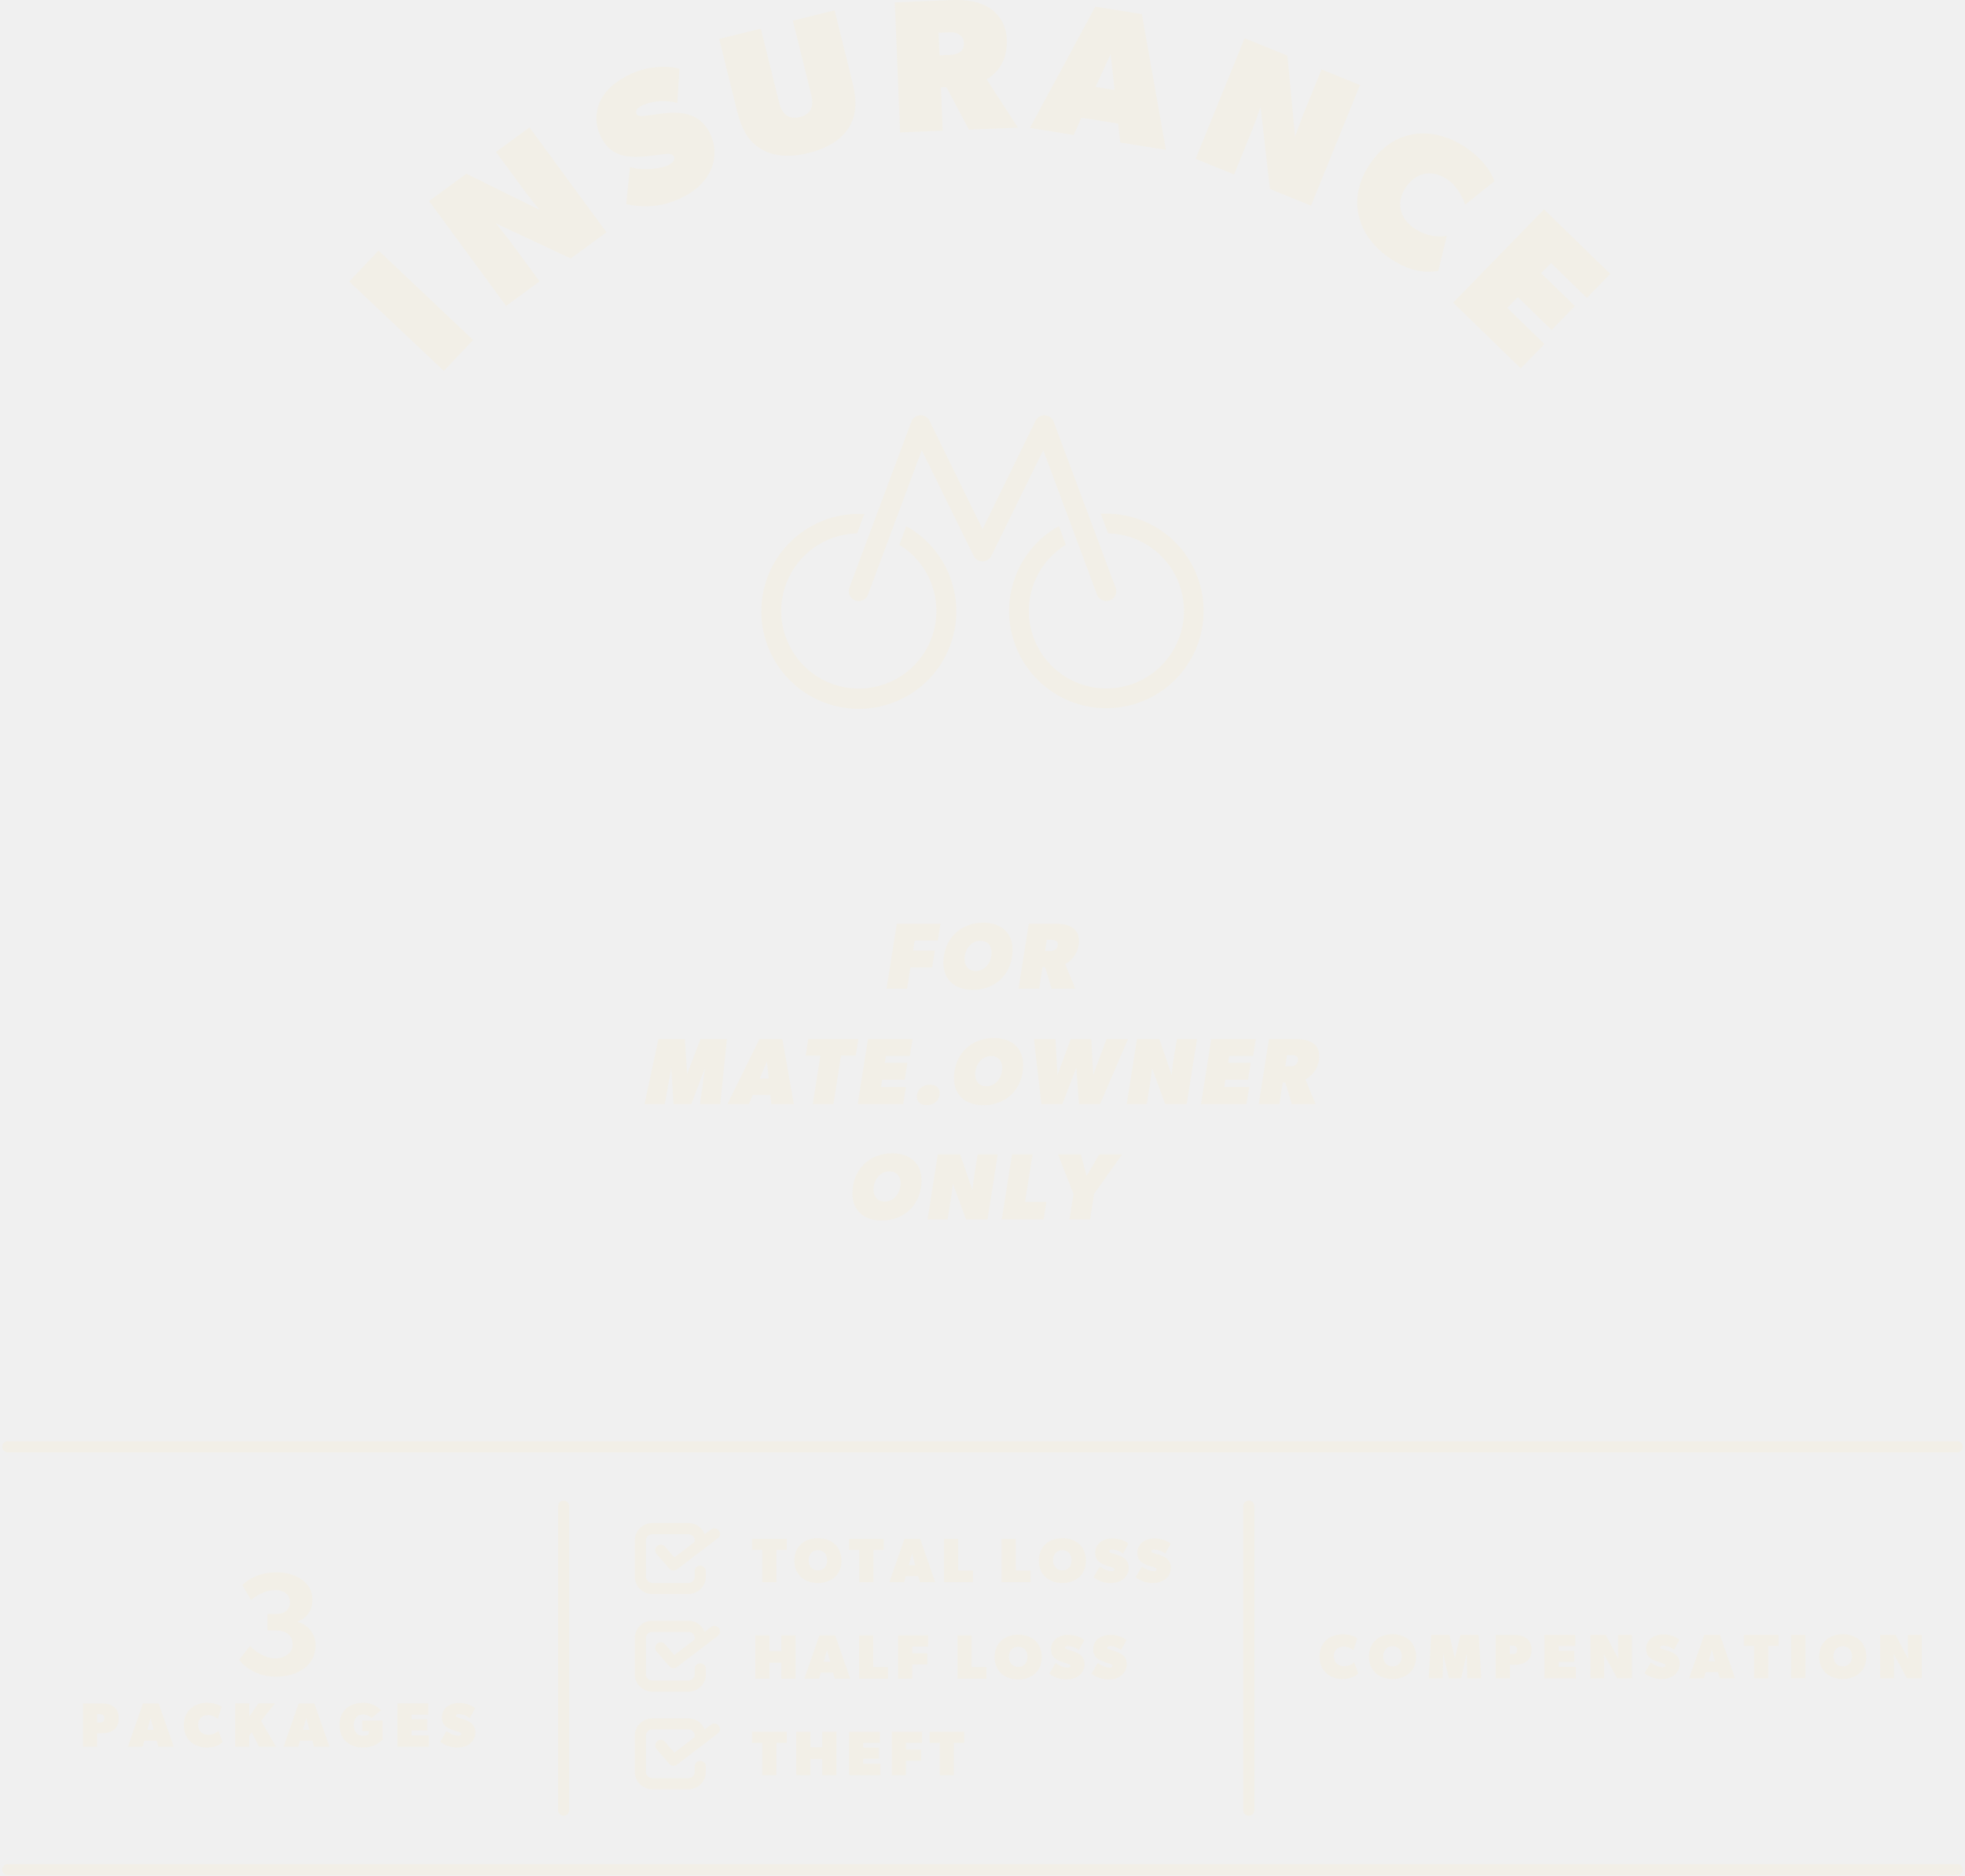
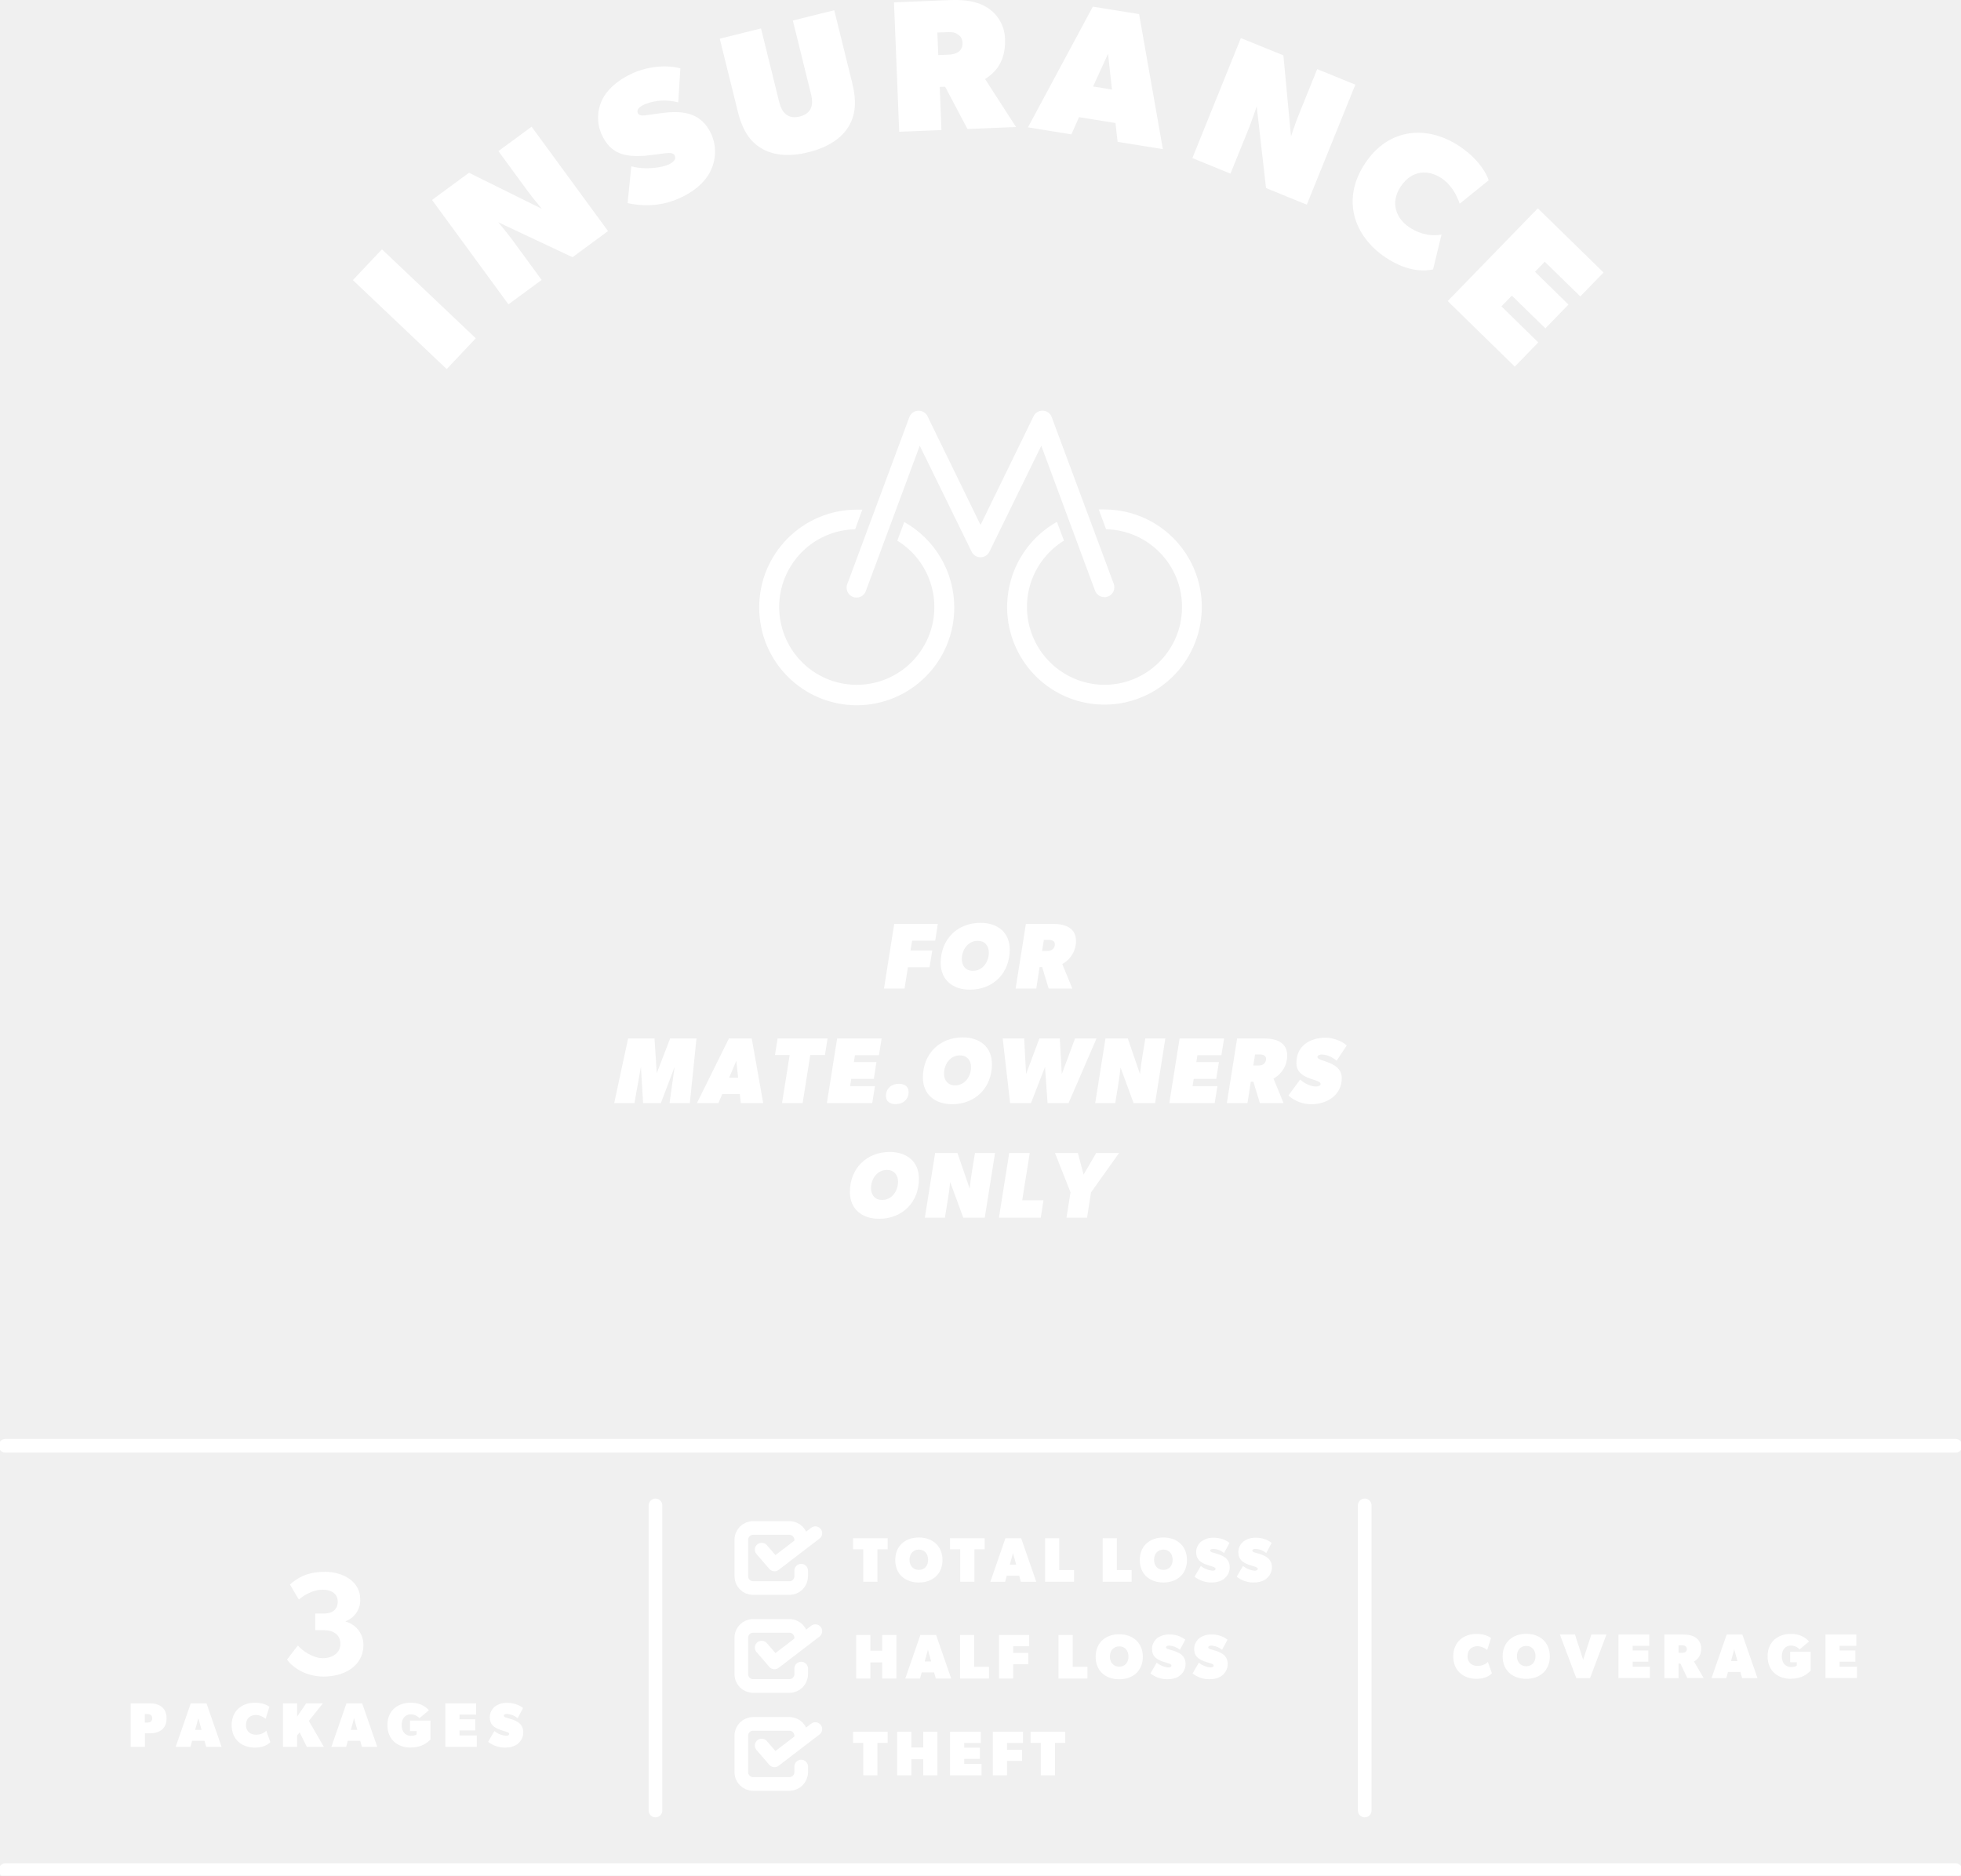
- <svg xmlns="http://www.w3.org/2000/svg" width="528" height="504" fill="none" viewBox="0 0 528 504">
+ <svg xmlns="http://www.w3.org/2000/svg" width="530" height="507" fill="none" viewBox="0 0 530 507">
  <g clip-path="url(#a)">
-     <path fill="#F2EFE7" d="M252 252.76h-6.22l-.43 2.67h5.86l-.74 4.53h-5.83l-.9 5.76h-5.53l2.76-17.49h11.74l-.71 4.54Z" />
-     <path fill="#F2EFE7" d="M261.36 266.02c-4.52 0-7.87-2.53-7.87-7.25 0-6.3 4.44-10.82 10.72-10.82 4.55 0 7.87 2.53 7.87 7.25 0 6.32-4.41 10.82-10.73 10.82Zm2.1-13.2c-2.66 0-4.28 2.45-4.28 4.94 0 1.85 1.09 3.17 3 3.17 2.65 0 4.27-2.47 4.27-4.95 0-1.85-1.08-3.16-3-3.16Z" />
-     <path fill="#F2EFE7" d="m286.22 259.08 2.74 6.64h-6.38l-1.75-5.8h-.7l-.9 5.8h-5.56l2.77-17.49h7.33c3.09 0 6.16.99 6.16 4.65a7.05 7.05 0 0 1-3.7 6.2Zm-3.57-6.51h-1.37l-.48 3h1.44c1.1 0 2-.64 2-1.81 0-.88-.84-1.2-1.6-1.2h.01Z" />
-     <path fill="#F2EFE7" d="M193.54 296.7h-5.45l1.37-9.8-3.7 9.8h-4.8l-.58-9.8-1.75 9.8h-5.45l3.75-17.48h7.1l.6 9.4 3.6-9.4h7.1l-1.8 17.49h.01Z" />
-     <path fill="#F2EFE7" d="m207.28 296.7-.25-2.45h-4.74l-1.04 2.46h-5.79l8.62-17.5h6.14l3.09 17.5h-6.03Zm-1.22-11.42-1.93 4.56h2.44l-.5-4.56Z" />
-     <path fill="#F2EFE7" d="M229.95 283.7h-3.96l-2.05 13h-5.56l2.06-13h-3.96l.71-4.48h13.46l-.71 4.48Z" />
-     <path fill="#F2EFE7" d="M244.48 283.75h-6.44l-.3 1.85h6.09l-.72 4.54h-6.08l-.3 1.98h6.7l-.74 4.59h-12.23l2.77-17.5h11.99l-.74 4.55v-.01Z" />
-     <path fill="#F2EFE7" d="M249 296.98c-1.42 0-2.62-.66-2.62-2.2 0-2.05 1.53-3.3 3.5-3.3 1.4 0 2.62.66 2.62 2.2 0 2.06-1.52 3.3-3.5 3.3Z" />
-     <path fill="#F2EFE7" d="M264.2 297c-4.5 0-7.86-2.52-7.86-7.24 0-6.31 4.44-10.83 10.73-10.83 4.54 0 7.86 2.53 7.86 7.25 0 6.32-4.42 10.83-10.73 10.83Zm2.1-13.2c-2.65 0-4.27 2.45-4.27 4.94 0 1.86 1.09 3.17 3 3.17 2.65 0 4.28-2.46 4.28-4.94 0-1.86-1.1-3.17-3-3.17Z" />
-     <path fill="#F2EFE7" d="M295.57 296.7h-5.65l-.7-9.78-3.77 9.79h-5.63l-2-17.5h5.79l.53 9.64 3.58-9.63h5.5l.53 9.63 3.58-9.63h5.78l-7.53 17.49Z" />
-     <path fill="#F2EFE7" d="M318.87 296.7h-5.78l-3.52-9.63c-.33 3.22-.92 6.41-1.42 9.64h-5.4l2.76-17.5h6.01l3.3 9.64c.3-3.22.9-6.42 1.42-9.63h5.4l-2.77 17.49Z" />
-     <path fill="#F2EFE7" d="M336.73 283.75h-6.44l-.3 1.85h6.08l-.71 4.54h-6.09l-.3 1.98h6.7l-.74 4.59h-12.22l2.76-17.5h12l-.75 4.55v-.01Z" />
-     <path fill="#F2EFE7" d="m350.77 290.06 2.74 6.65h-6.39l-1.75-5.81h-.69l-.9 5.8h-5.56l2.76-17.48h7.33c3.1 0 6.17.98 6.17 4.64a7.05 7.05 0 0 1-3.7 6.21h-.01Zm-3.57-6.51h-1.38l-.48 3h1.45c1.09 0 2-.64 2-1.8 0-.9-.85-1.2-1.6-1.2Z" />
-     <path fill="#F2EFE7" d="M236.9 328c-4.52 0-7.86-2.54-7.86-7.26 0-6.3 4.44-10.82 10.72-10.82 4.54 0 7.86 2.53 7.86 7.25 0 6.3-4.41 10.82-10.73 10.82h.01Zm2.1-13.22c-2.66 0-4.28 2.47-4.28 4.95 0 1.85 1.09 3.16 3 3.16 2.66 0 4.28-2.45 4.28-4.94 0-1.85-1.1-3.17-3-3.17Z" />
-     <path fill="#F2EFE7" d="M265.35 327.7h-5.78l-3.53-9.64c-.32 3.22-.9 6.41-1.41 9.63h-5.4l2.76-17.49H258l3.3 9.64c.3-3.22.9-6.41 1.41-9.64h5.4l-2.76 17.5Z" />
-     <path fill="#F2EFE7" d="M280.43 327.7h-11.26l2.76-17.5h5.53l-2.03 12.78h5.74l-.74 4.71Z" />
-     <path fill="#F2EFE7" d="m293.98 320.84-1.07 6.85h-5.55l1.09-6.85-4.18-10.65h6.16l1.55 5.83 3.4-5.83h6.16l-7.56 10.65Z" />
-     <path fill="#F2EFE7" d="m243.53 141.36-1.87 5.05a20.85 20.85 0 1 1-11.34-3.07l1.93-5.25h-1.51a26.2 26.2 0 1 0 12.79 3.32v-.05Zm53.74-3.33h-1.5l1.97 5.3a20.84 20.84 0 1 1-11.34 3.07l-1.87-5.04a26.14 26.14 0 1 0 12.74-3.32v-.01Z" />
-     <path fill="#F2EFE7" d="M297.27 161.52c-1.1 0-2.1-.68-2.5-1.72l-14.44-38.82-13.94 28.38a2.65 2.65 0 0 1-4.78 0l-13.93-28.38-14.45 38.82a2.66 2.66 0 1 1-5-1.87l16.65-44.59a2.65 2.65 0 0 1 4.89-.25l14.24 29.1 14.24-29.1a2.65 2.65 0 0 1 4.88.26l16.64 44.6a2.65 2.65 0 0 1-2.5 3.58v-.01Z" />
-     <path stroke="#F2EFE7" stroke-linecap="round" stroke-linejoin="round" stroke-width="3" d="M2.08 388.78h523.84" />
-     <path stroke="#F2EFE7" stroke-linecap="round" stroke-linejoin="round" stroke-width="3" d="M2.08 502.42h523.84" />
-     <path fill="#F2EFE7" d="M74.2 450.58c-5.64 0-9-3.16-9.94-4.53l2.92-3.79c1.1 1.34 4.03 3.4 6.66 3.4 2.64 0 4.78-1.39 4.78-3.83 0-2.45-1.9-3.67-4.34-3.67h-2.4v-4.45h2.4c2.13 0 3.63-1.07 3.63-3.2s-1.77-3.19-3.95-3.19c-2.17 0-4.3.87-6.5 2.64l-2.37-4.02c1.9-1.66 4.42-3.4 9.39-3.4 4.97 0 9.47 2.69 9.47 7.26 0 3.63-2.1 5.21-3.9 5.96v.12a6.43 6.43 0 0 1 4.76 6.3c0 5.45-5 8.4-10.6 8.4Z" />
-     <path fill="#F2EFE7" d="M27.34 465.78H26.1v3.63h-3.82v-11.66h5.07c2.64 0 4.57 1.18 4.57 4.02s-1.94 4.01-4.57 4.01Zm-.64-5.15h-.63v2.28h.63c.8 0 1.35-.24 1.35-1.13 0-.9-.58-1.15-1.35-1.15Z" />
-     <path fill="#F2EFE7" d="m42.55 469.41-.45-1.64h-3.33l-.44 1.64h-3.97l4.06-11.66h4.22l4.06 11.66h-4.14Zm-2.1-7.69-.87 3.13h1.73l-.86-3.13Z" />
-     <path fill="#F2EFE7" d="M55.65 469.62c-3.46 0-6.25-2.13-6.25-6.02 0-3.89 2.8-6.02 6.25-6.02 2.62 0 3.9 1.1 3.9 1.1l-1.02 3.21s-1.19-1.01-2.62-1.01c-1.43 0-2.67.84-2.67 2.67s1.32 2.62 2.67 2.62a3.9 3.9 0 0 0 2.8-1.07l1.09 3.04c-.42.42-1.6 1.47-4.14 1.47Z" />
-     <path fill="#F2EFE7" d="m69.6 469.41-1.94-3.89-.68.84v3.04h-3.8v-11.66h3.8v3.54l2.45-3.54h4.48l-3.77 4.7 4.03 6.95H69.6v.02Z" />
-     <path fill="#F2EFE7" d="m84.4 469.41-.46-1.64H80.6l-.44 1.64H76.2l4.05-11.66h4.22l4.06 11.66H84.4Zm-2.12-7.69-.86 3.13h1.73l-.86-3.13Z" />
-     <path fill="#F2EFE7" d="M97.4 469.6c-3.12 0-6.17-1.88-6.17-6.02 0-4.13 3.04-6 6.25-6s4.57 1.7 4.9 2.03l-2.53 2.11c-.25-.25-1-1.01-2.37-1.01-1.35 0-2.42 1.01-2.42 2.87 0 1.87 1.07 2.88 2.42 2.88 1.36 0 1.6-.42 1.6-.42v-.84h-1.77v-2.83h5.5v5.11c-.93.84-2.29 2.13-5.41 2.13v-.01Z" />
-     <path fill="#F2EFE7" d="M106.79 469.41v-11.66h8.28v3.01h-4.48v1.27h4.23v2.99h-4.23v1.35h4.65v3.04h-8.45Z" />
-     <path fill="#F2EFE7" d="M126.23 468.62c-.92.71-2.1 1-3.45 1a7.37 7.37 0 0 1-4.5-1.56l1.7-2.87c1.08.9 2.6 1.27 3.1 1.27s.86-.16.86-.49c0-.34-.42-.47-.85-.61-.42-.12-1.35-.42-1.7-.54-1.61-.64-2.66-1.4-2.66-3.35a3.7 3.7 0 0 1 1.35-2.82 5.36 5.36 0 0 1 3.43-1.01c1.55 0 3.14.55 4.16 1.4l-1.45 2.7a4.8 4.8 0 0 0-2.78-1.12c-.6 0-.94.12-.94.48 0 .35.54.45.8.53.28.1.98.29 1.39.43 1.76.59 3.04 1.46 3.04 3.5 0 1.23-.6 2.32-1.52 3.04l.02.02Z" />
-     <path stroke="#F2EFE7" stroke-linecap="round" stroke-linejoin="round" stroke-width="3" d="M151.45 404.75v81.7" />
-     <path stroke="#F2EFE7" stroke-linecap="round" stroke-linejoin="round" stroke-width="3" d="M335.54 404.75v81.7" />
-     <path fill="#F2EFE7" d="M360.82 451.2c-3.47 0-6.25-2.13-6.25-6.02 0-3.89 2.8-6.01 6.25-6.01 2.62 0 3.89 1.1 3.89 1.1l-1.01 3.2s-1.19-1-2.62-1c-1.44 0-2.67.84-2.67 2.66 0 1.82 1.32 2.62 2.67 2.62a3.9 3.9 0 0 0 2.79-1.07l1.1 3.04c-.42.42-1.6 1.47-4.14 1.47Z" />
-     <path fill="#F2EFE7" d="M374.18 451.2c-3.63 0-6.34-2.22-6.34-6.02 0-3.8 2.7-6.03 6.34-6.03 3.63 0 6.33 2.23 6.33 6.03 0 3.8-2.7 6.02-6.33 6.02Zm0-8.82c-1.52 0-2.5 1.11-2.5 2.72 0 1.6.98 2.72 2.5 2.72s2.48-1.12 2.48-2.72-.96-2.73-2.48-2.73Z" />
-     <path fill="#F2EFE7" d="m394.26 451-.14-6.69-1.52 6.68h-3.3l-1.52-6.68-.13 6.68h-3.75l.67-11.65h4.9l1.47 6.33 1.49-6.33h4.9l.68 11.65h-3.75Z" />
-     <path fill="#F2EFE7" d="M406.97 447.36h-1.25V451h-3.82v-11.65h5.07c2.63 0 4.57 1.18 4.57 4.02s-1.94 4.01-4.57 4.01Zm-.64-5.15h-.63v2.29h.63c.8 0 1.34-.24 1.34-1.14 0-.9-.57-1.15-1.34-1.15Z" />
-     <path fill="#F2EFE7" d="M415 451v-11.66h8.29v3h-4.48v1.27h4.22v3h-4.22v1.34h4.64V451H415Z" />
-     <path fill="#F2EFE7" d="m434.52 451-3.54-6.51s.08 1.27.08 2.1v4.4h-3.71v-11.65h4.14l3.38 6.5s-.09-1.27-.09-2.1v-4.4h3.72v11.65h-3.98Z" />
-     <path fill="#F2EFE7" d="M449.82 450.2c-.93.72-2.1 1-3.45 1a7.36 7.36 0 0 1-4.5-1.56l1.7-2.87a5.9 5.9 0 0 0 3.1 1.27c.5 0 .86-.15.86-.49 0-.33-.42-.47-.84-.6l-1.7-.55c-1.62-.64-2.66-1.4-2.66-3.35 0-1.27.66-2.25 1.35-2.82a5.36 5.36 0 0 1 3.44-1.01c1.55 0 3.14.55 4.15 1.4l-1.45 2.7a4.8 4.8 0 0 0-2.77-1.12c-.61 0-.94.12-.94.48 0 .35.54.45.81.54.27.08.98.28 1.38.42 1.76.59 3.04 1.47 3.04 3.5 0 1.23-.6 2.32-1.52 3.05v.01Z" />
-     <path fill="#F2EFE7" d="m462.08 451-.45-1.65h-3.34l-.43 1.64h-3.98l4.05-11.65h4.23l4.06 11.65h-4.14Zm-2.11-7.7-.86 3.13h1.72l-.85-3.13h-.01Z" />
-     <path fill="#F2EFE7" d="M475.14 442.3v8.7h-3.81v-8.7h-2.74v-2.96h9.31v2.97h-2.75Z" />
-     <path fill="#F2EFE7" d="M481.28 451v-11.66h3.82v11.65h-3.82Z" />
-     <path fill="#F2EFE7" d="M495.15 451.2c-3.63 0-6.33-2.22-6.33-6.02 0-3.8 2.7-6.03 6.33-6.03 3.64 0 6.34 2.23 6.34 6.03 0 3.8-2.7 6.02-6.34 6.02Zm0-8.82c-1.51 0-2.5 1.11-2.5 2.72 0 1.6.99 2.72 2.5 2.72 1.52 0 2.49-1.12 2.49-2.72s-.97-2.73-2.49-2.73Z" />
-     <path fill="#F2EFE7" d="m512.4 451-3.54-6.51s.08 1.27.08 2.1v4.4h-3.72v-11.65h4.14l3.38 6.5s-.08-1.27-.08-2.1v-4.4h3.72v11.65h-3.98Z" />
-     <path fill="#F2EFE7" d="M208.65 416.5v8.7h-3.82v-8.7h-2.74v-2.97h9.31v2.98h-2.75Z" />
-     <path fill="#F2EFE7" d="M219.77 425.4c-3.63 0-6.33-2.22-6.33-6.02 0-3.8 2.7-6.03 6.33-6.03s6.34 2.23 6.34 6.03c0 3.8-2.7 6.02-6.34 6.02Zm0-8.82c-1.52 0-2.5 1.11-2.5 2.72 0 1.6.98 2.72 2.5 2.72s2.48-1.12 2.48-2.72-.96-2.73-2.48-2.73Z" />
-     <path fill="#F2EFE7" d="M234.7 416.5v8.7h-3.82v-8.7h-2.74v-2.97h9.32v2.98h-2.76Z" />
-     <path fill="#F2EFE7" d="m247.18 425.2-.46-1.65h-3.33l-.44 1.64h-3.97l4.05-11.66h4.22l4.05 11.66h-4.13Zm-2.12-7.7-.85 3.13h1.72l-.86-3.13Z" />
-     <path fill="#F2EFE7" d="M253.68 425.2v-11.67h3.8v8.53h3.98v3.12h-7.78v.01Z" />
-     <path fill="#F2EFE7" d="M269.15 425.2v-11.67h3.8v8.53h3.98v3.12h-7.78v.01Z" />
-     <path fill="#F2EFE7" d="M285.46 425.4c-3.63 0-6.33-2.22-6.33-6.02 0-3.8 2.7-6.03 6.33-6.03s6.34 2.23 6.34 6.03c0 3.8-2.7 6.02-6.34 6.02Zm0-8.82c-1.52 0-2.5 1.11-2.5 2.72 0 1.6.98 2.72 2.5 2.72s2.48-1.12 2.48-2.72-.96-2.73-2.48-2.73Z" />
-     <path fill="#F2EFE7" d="M301.77 424.4c-.93.72-2.1 1-3.45 1a7.36 7.36 0 0 1-4.5-1.55l1.7-2.88a5.9 5.9 0 0 0 3.1 1.27c.5 0 .86-.15.86-.49 0-.33-.42-.47-.84-.6l-1.7-.55c-1.62-.64-2.66-1.4-2.66-3.35 0-1.27.66-2.25 1.35-2.82a5.36 5.36 0 0 1 3.44-1.01c1.55 0 3.14.56 4.15 1.4l-1.45 2.7a4.8 4.8 0 0 0-2.77-1.12c-.61 0-.95.12-.95.48 0 .35.54.45.82.54.26.08.98.28 1.38.42 1.76.59 3.04 1.47 3.04 3.5 0 1.23-.6 2.33-1.52 3.05v.01Z" />
-     <path fill="#F2EFE7" d="M313.1 424.4c-.93.72-2.1 1-3.45 1a7.36 7.36 0 0 1-4.5-1.55l1.7-2.88a5.9 5.9 0 0 0 3.1 1.27c.5 0 .86-.15.86-.49 0-.33-.42-.47-.84-.6l-1.7-.55c-1.62-.64-2.66-1.4-2.66-3.35 0-1.27.66-2.25 1.35-2.82a5.36 5.36 0 0 1 3.44-1.01c1.55 0 3.14.56 4.15 1.4l-1.45 2.7a4.8 4.8 0 0 0-2.77-1.12c-.61 0-.94.12-.94.48 0 .35.54.45.81.54.27.08.98.28 1.38.42 1.76.59 3.04 1.47 3.04 3.5 0 1.23-.6 2.33-1.52 3.05v.01Z" />
-     <path fill="#F2EFE7" d="M209.94 451.11v-4.3h-3.18v4.3h-3.82v-11.66h3.82v4.22h3.18v-4.22h3.82v11.66h-3.82Z" />
-     <path fill="#F2EFE7" d="m224.31 451.11-.45-1.64h-3.33l-.44 1.64h-3.97l4.06-11.66h4.22l4.06 11.66h-4.14Zm-2.1-7.69-.87 3.13h1.73l-.86-3.13Z" />
-     <path fill="#F2EFE7" d="M230.83 451.11v-11.66h3.8v8.53h3.98v3.12h-7.78v.01Z" />
-     <path fill="#F2EFE7" d="M245.12 442.46v1.81h4.06v3h-4.06v3.84h-3.8v-11.66h8.1v3.01h-4.3Z" />
-     <path fill="#F2EFE7" d="M257.29 451.11v-11.66h3.8v8.53h3.97v3.12h-7.77v.01Z" />
-     <path fill="#F2EFE7" d="M273.6 451.32c-3.63 0-6.34-2.22-6.34-6.02 0-3.8 2.7-6.03 6.34-6.03 3.63 0 6.33 2.23 6.33 6.03 0 3.8-2.7 6.02-6.33 6.02Zm0-8.82c-1.52 0-2.5 1.11-2.5 2.72 0 1.6.98 2.72 2.5 2.72s2.48-1.12 2.48-2.72-.96-2.72-2.48-2.72Z" />
-     <path fill="#F2EFE7" d="M289.9 450.31c-.92.72-2.09 1-3.44 1a7.37 7.37 0 0 1-4.5-1.55l1.69-2.88a5.91 5.91 0 0 0 3.1 1.27c.51 0 .87-.15.87-.49 0-.33-.43-.47-.85-.6l-1.69-.55c-1.62-.64-2.67-1.4-2.67-3.34 0-1.28.66-2.25 1.36-2.83a5.36 5.36 0 0 1 3.43-1.01c1.56 0 3.15.56 4.16 1.4l-1.45 2.7a4.8 4.8 0 0 0-2.78-1.12c-.6 0-.94.13-.94.48s.54.45.82.54c.26.08.97.28 1.38.42 1.76.6 3.04 1.47 3.04 3.5 0 1.23-.6 2.33-1.52 3.05v.01Z" />
-     <path fill="#F2EFE7" d="M301.23 450.31c-.93.72-2.1 1-3.45 1a7.37 7.37 0 0 1-4.5-1.55l1.7-2.88a5.91 5.91 0 0 0 3.1 1.27c.5 0 .86-.15.86-.49 0-.33-.42-.47-.84-.6l-1.7-.55c-1.62-.64-2.66-1.4-2.66-3.34 0-1.28.66-2.25 1.35-2.83a5.36 5.36 0 0 1 3.44-1.01c1.55 0 3.14.56 4.15 1.4l-1.45 2.7a4.8 4.8 0 0 0-2.77-1.12c-.61 0-.95.13-.95.48s.54.45.82.54c.26.08.98.28 1.38.42 1.76.6 3.04 1.47 3.04 3.5 0 1.23-.6 2.33-1.52 3.05v.01Z" />
-     <path fill="#F2EFE7" d="M208.65 468.34v8.68h-3.82v-8.68h-2.74v-2.98h9.31v2.98h-2.75Z" />
-     <path fill="#F2EFE7" d="M220.94 477.02v-4.3h-3.17v4.3h-3.82v-11.65h3.82v4.22h3.17v-4.22h3.82v11.65h-3.82Z" />
-     <path fill="#F2EFE7" d="M228.14 477.02v-11.65h8.29v3h-4.48v1.27h4.22v2.99h-4.22v1.35h4.64v3.04h-8.45Z" />
-     <path fill="#F2EFE7" d="M243.44 468.37v1.81h4.06v3h-4.06v3.84h-3.8v-11.65h8.11v3h-4.3Z" />
-     <path fill="#F2EFE7" d="M256.33 468.34v8.68h-3.82v-8.68h-2.73v-2.98h9.31v2.98h-2.76Z" />
-     <path stroke="#F2EFE7" stroke-linecap="round" stroke-miterlimit="10" stroke-width="3" d="M188.16 422.22v1.5a3.16 3.16 0 0 1-3.16 3.15h-9.77a3.16 3.16 0 0 1-3.16-3.15v-9.77a3.16 3.16 0 0 1 3.16-3.16H185a3.16 3.16 0 0 1 3.16 3.16v.69" />
-     <path stroke="#F2EFE7" stroke-linecap="round" stroke-linejoin="round" stroke-width="3" d="m177.55 416.6 3.44 3.97 10.97-8.38" />
-     <path stroke="#F2EFE7" stroke-linecap="round" stroke-miterlimit="10" stroke-width="3" d="M188.16 448.46v1.5a3.16 3.16 0 0 1-3.16 3.15h-9.77a3.16 3.16 0 0 1-3.16-3.16v-9.76a3.16 3.16 0 0 1 3.16-3.16H185a3.16 3.16 0 0 1 3.16 3.16v.68" />
-     <path stroke="#F2EFE7" stroke-linecap="round" stroke-linejoin="round" stroke-width="3" d="m177.55 442.82 3.44 3.98 10.97-8.38" />
-     <path stroke="#F2EFE7" stroke-linecap="round" stroke-miterlimit="10" stroke-width="3" d="M188.16 474.69v1.5a3.16 3.16 0 0 1-3.16 3.15h-9.77a3.16 3.16 0 0 1-3.16-3.16v-9.76a3.16 3.16 0 0 1 3.16-3.16H185a3.16 3.16 0 0 1 3.16 3.16v.68" />
-     <path stroke="#F2EFE7" stroke-linecap="round" stroke-linejoin="round" stroke-width="3" d="m177.55 469.05 3.44 3.98 10.97-8.38" />
-     <path fill="#F2EFE7" d="M119.26 99.68 93.84 75.65l7.87-8.33 25.42 24.04-7.87 8.32Z" />
-     <path fill="#F2EFE7" d="m153.37 69.47-20.14-9.43s2.45 2.91 3.96 4.96l7.8 10.62-9 6.6-20.7-28.2 10.02-7.34 19.72 9.73s-2.45-2.91-3.96-4.96l-7.8-10.62 9-6.6 20.7 28.2-9.6 7.04Z" />
-     <path fill="#F2EFE7" d="M190.62 46.42c-1.64 3.1-4.46 5.35-8.14 7.05-3.69 1.7-8.4 2.64-14.21 1.4l1-9.95c4.1 1.14 8.7.2 10.07-.44 1.38-.64 2.16-1.5 1.74-2.42-.42-.92-1.75-.76-3.07-.6-1.3.2-4.21.54-5.29.64-5.22.28-9.03-.47-11.47-5.77a11.07 11.07 0 0 1 .14-9.39c1.2-2.5 3.84-5.11 8.08-7.07 4.24-1.95 9.27-2.42 13.1-1.4l-.57 9.2a14.5 14.5 0 0 0-8.96.44c-1.66.76-2.43 1.5-1.98 2.48.42.92 2.04.57 2.9.45.84-.1 3.02-.44 4.3-.58 5.54-.6 10.14.19 12.7 5.77a11.59 11.59 0 0 1-.32 10.2h-.02Z" />
-     <path fill="#F2EFE7" d="M228.13 34.19c-1.85 3.07-5.4 5.57-10.82 6.91-5.42 1.35-9.73.8-12.8-1.05-3.07-1.86-5.1-4.75-6.44-10.16l-4.82-19.44 11.18-2.77 4.94 19.93c.72 2.9 2.4 4.63 5.55 3.85 3.16-.79 3.78-3.09 3.06-5.99l-4.94-19.93 11.22-2.78 4.82 19.44c1.35 5.42.91 8.92-.95 12v-.01Z" />
-     <path fill="#F2EFE7" d="m260.35 34.85-6.04-11.43-1.47.06.47 11.65-11.45.46L240.44.64l15.2-.62c4.32-.17 7.64.45 10.24 2.12 2.6 1.67 4.5 4.63 4.65 8.43.29 7.1-3.91 9.8-5.4 10.78l8.39 12.95-13.18.53.01.02Zm-2.71-25.61c-.52-.4-1.3-.61-2.56-.56l-2.88.12.25 6.07 2.88-.12c1.97-.07 3.77-.9 3.67-3.19-.06-1.52-.84-1.99-1.36-2.32Z" />
-     <path fill="#F2EFE7" d="m301.02 38.3-.56-5.08-9.87-1.58-2.08 4.64-11.77-1.9 17.57-32.6 12.52 2.01 6.45 36.48-12.26-1.97Zm-2.59-23.79-4.04 8.85 5.1.83-1.06-9.68Z" />
-     <path fill="#F2EFE7" d="m341.24 50.8-2.53-22.09s-1.2 3.62-2.15 5.96l-4.95 12.22-10.34-4.2 13.16-32.42 11.5 4.67 2.07 21.9s1.19-3.62 2.14-5.97l4.96-12.21 10.33 4.2-13.15 32.41-11.04-4.48v.01Z" />
-     <path fill="#F2EFE7" d="M373.69 69.58c-8.66-5.75-12.1-15.7-5.66-25.41 6.45-9.72 16.96-10.42 25.62-4.67 6.55 4.34 7.9 9.19 7.9 9.19l-7.87 6.34s-1.28-4.5-4.87-6.88c-3.58-2.39-8.07-2.32-11.1 2.25-3 4.52-1.05 8.74 2.33 10.98s6.63 2.39 8.74 1.96l-2.3 9.43c-1.76.35-6.46 1-12.8-3.2v.01Z" />
-     <path fill="#F2EFE7" d="m390.46 81.32 24.42-25.06 17.8 17.34-6.3 6.46-9.62-9.38-2.66 2.72 9.08 8.85-6.26 6.43-9.08-8.85-2.84 2.9 10 9.73-6.37 6.54-18.17-17.69v.01Z" />
+     <path fill="#fff" d="m244.4 141.06-1.88 5.09a21.08 21.08 0 0 1 6.92 28.92 20.94 20.94 0 0 1-28.84 6.95 21.08 21.08 0 0 1-6.92-28.93 20.95 20.95 0 0 1 17.44-10.03l1.93-5.3h-1.52a26.4 26.4 0 0 0-26.34 26.46 26.4 26.4 0 0 0 26.37 26.42 26.4 26.4 0 0 0 26.35-26.45c0-9.58-5.18-18.4-13.51-23.08v-.05Zm54.07-3.36h-1.52l1.99 5.36a21 21 0 0 1 20.52 21.47 21 21 0 0 1-21.4 20.58 21.06 21.06 0 0 1-10.51-38.97l-1.89-5.08a26.43 26.43 0 0 0-10.12 35.9 26.27 26.27 0 0 0 35.8 10.16 26.43 26.43 0 0 0 10.12-35.91 26.3 26.3 0 0 0-22.98-13.5h-.01Z" />
+     <path fill="#fff" d="M298.48 161.4a2.68 2.68 0 0 1-2.52-1.72l-14.53-39.19-14.02 28.64a2.67 2.67 0 0 1-4.81 0l-14.02-28.64-14.54 39.19a2.68 2.68 0 1 1-5.01-1.89l16.73-45.01a2.67 2.67 0 0 1 4.92-.26l14.33 29.38 14.33-29.38a2.66 2.66 0 0 1 4.92.27l16.74 45a2.68 2.68 0 0 1-2.52 3.63v-.01Z" />
+     <path stroke="#fff" stroke-linecap="round" stroke-linejoin="round" stroke-width="3.69" d="M1.47 390.81h527.06M1.47 505.52h527.06" />
+     <path fill="#fff" d="M87.57 453.2c-5.68 0-9.05-3.2-10-4.59l2.93-3.82c1.11 1.36 4.05 3.43 6.7 3.43 2.66 0 4.8-1.4 4.8-3.86s-1.9-3.7-4.36-3.7H85.2v-4.5h2.43c2.14 0 3.65-1.08 3.65-3.23s-1.79-3.22-3.97-3.22c-2.19 0-4.33.87-6.55 2.66l-2.39-4.06c1.9-1.67 4.45-3.43 9.45-3.43 5 0 9.53 2.7 9.53 7.33a6 6 0 0 1-3.93 6.01v.12c2.3.6 4.8 2.79 4.8 6.37 0 5.5-5.04 8.48-10.67 8.48ZM40.42 468.54h-1.26v3.66h-3.84v-11.77h5.1c2.66 0 4.6 1.2 4.6 4.06 0 2.87-1.96 4.05-4.6 4.05Zm-.65-5.2h-.63v2.3h.63c.8 0 1.36-.24 1.36-1.14 0-.9-.58-1.16-1.36-1.16ZM55.73 472.2l-.46-1.65h-3.35l-.44 1.65h-4l4.08-11.77h4.25l4.08 11.77h-4.17Zm-2.13-7.75-.86 3.15h1.73l-.86-3.16h-.01ZM68.9 472.4c-3.49 0-6.29-2.14-6.29-6.07 0-3.92 2.81-6.07 6.3-6.07 2.62 0 3.9 1.1 3.9 1.1l-1.01 3.25s-1.2-1.03-2.63-1.03c-1.44 0-2.7.85-2.7 2.7 0 1.84 1.34 2.64 2.7 2.64s2.3-.57 2.8-1.08l1.1 3.07c-.42.43-1.6 1.49-4.16 1.49ZM82.93 472.2l-1.95-3.92-.68.85v3.07h-3.82v-11.77h3.82v3.58l2.47-3.58h4.5l-3.8 4.75 4.06 7.02h-4.6ZM97.81 472.2l-.45-1.65H94l-.44 1.65h-4l4.08-11.77h4.24l4.08 11.77h-4.16Zm-2.12-7.75-.87 3.15h1.74l-.87-3.16ZM110.92 472.39c-3.15 0-6.21-1.9-6.21-6.07 0-4.19 3.06-6.06 6.29-6.06 3.22 0 4.59 1.7 4.93 2.04l-2.56 2.14a3.25 3.25 0 0 0-2.38-1.03c-1.36 0-2.43 1.03-2.43 2.9 0 1.87 1.07 2.9 2.43 2.9s1.62-.43 1.62-.43v-.85h-1.79v-2.85h5.53v5.15c-.94.85-2.3 2.15-5.44 2.15ZM120.36 472.2v-11.77h8.33v3.04h-4.5v1.27h4.25v3.02h-4.25v1.36h4.68v3.08h-8.51ZM139.91 471.4c-.94.72-2.11 1-3.47 1a7.39 7.39 0 0 1-4.52-1.57l1.7-2.9a5.87 5.87 0 0 0 3.13 1.28c.51 0 .86-.15.86-.5 0-.34-.42-.48-.84-.61-.43-.12-1.36-.43-1.7-.55-1.64-.65-2.7-1.41-2.7-3.38 0-1.27.67-2.27 1.36-2.85a5.39 5.39 0 0 1 3.45-1.02c1.56 0 3.16.56 4.19 1.4l-1.47 2.74a4.84 4.84 0 0 0-2.79-1.13c-.62 0-.95.12-.95.49 0 .33.54.45.81.54.28.09.99.29 1.4.43 1.76.59 3.06 1.48 3.06 3.54 0 1.23-.6 2.34-1.53 3.08l.01.01Z" />
+     <path stroke="#fff" stroke-linecap="round" stroke-linejoin="round" stroke-width="3.69" d="M177.16 406.93v82.47M368.84 406.93v82.47" />
+     <path fill="#fff" d="M399.07 453.81c-3.5 0-6.3-2.15-6.3-6.07 0-3.93 2.82-6.08 6.3-6.08 2.63 0 3.9 1.11 3.9 1.11l-1.02 3.24s-1.19-1.02-2.63-1.02-2.69.85-2.69 2.7c0 1.84 1.33 2.63 2.7 2.63 1.35 0 2.29-.56 2.8-1.07l1.1 3.07c-.42.43-1.61 1.48-4.16 1.48v.01ZM412.5 453.81c-3.66 0-6.38-2.23-6.38-6.07 0-3.85 2.72-6.1 6.38-6.1 3.65 0 6.37 2.26 6.37 6.1 0 3.83-2.72 6.07-6.37 6.07Zm0-8.9c-1.53 0-2.52 1.13-2.52 2.75s.98 2.74 2.52 2.74c1.53 0 2.5-1.12 2.5-2.74s-.97-2.75-2.5-2.75ZM429.76 453.61h-3.74l-4.43-11.77h4.08l2.21 6.82 2.21-6.82h4.08l-4.42 11.77h.01ZM437.42 453.61v-11.77h8.33v3.03h-4.5v1.28h4.25v3.02h-4.25v1.36h4.67v3.07h-8.5v.01ZM456.04 453.61l-1.87-3.92h-.5v3.92h-3.84v-11.77h5.1c1.45 0 2.56.26 3.4.85.86.6 1.46 1.62 1.46 2.9 0 2.39-1.45 3.24-1.96 3.54l2.63 4.47h-4.42v.01Zm-.56-8.65c-.17-.13-.42-.22-.85-.22h-.96v2.04h.96c.67 0 1.27-.25 1.27-1.02 0-.52-.25-.69-.42-.8ZM470.83 453.61l-.45-1.65h-3.36l-.44 1.65h-4l4.09-11.77h4.24l4.08 11.77h-4.17.01Zm-2.13-7.76-.86 3.16h1.74l-.87-3.16ZM483.93 453.8c-3.14 0-6.2-1.9-6.2-6.08s3.06-6.06 6.28-6.06 4.6 1.71 4.93 2.05l-2.56 2.13a3.25 3.25 0 0 0-2.38-1.02c-1.36 0-2.43 1.02-2.43 2.9 0 1.86 1.07 2.9 2.43 2.9s1.62-.44 1.62-.44v-.85h-1.79v-2.84h5.53v5.15c-.94.85-2.3 2.15-5.44 2.15ZM493.37 453.61v-11.77h8.33v3.03h-4.5v1.28h4.25v3.02h-4.25v1.36h4.68v3.07h-8.5l-.01.01ZM237.15 418.8v8.76h-3.84v-8.76h-2.75v-3h9.36v3H237.15ZM248.34 427.77c-3.66 0-6.38-2.23-6.38-6.07 0-3.85 2.72-6.1 6.38-6.1 3.66 0 6.38 2.26 6.38 6.1 0 3.83-2.72 6.07-6.38 6.07Zm0-8.9c-1.53 0-2.52 1.13-2.52 2.75s.98 2.74 2.52 2.74 2.5-1.12 2.5-2.74-.97-2.75-2.5-2.75ZM263.36 418.8v8.76h-3.84v-8.76h-2.76v-3h9.37v3h-2.77ZM275.9 427.57l-.45-1.65h-3.35l-.44 1.65h-4l4.08-11.77h4.25l4.08 11.77h-4.17Zm-2.12-7.76-.86 3.15h1.73l-.86-3.15h-.01ZM282.46 427.57V415.8h3.82v8.61h4v3.15h-7.82v.01ZM298.02 427.57V415.8h3.82v8.61h4v3.15H298v.01ZM314.43 427.77c-3.66 0-6.38-2.23-6.38-6.07 0-3.85 2.72-6.1 6.38-6.1 3.65 0 6.37 2.26 6.37 6.1 0 3.83-2.72 6.07-6.37 6.07Zm0-8.9c-1.53 0-2.52 1.13-2.52 2.75s.98 2.74 2.52 2.74c1.53 0 2.5-1.12 2.5-2.74s-.98-2.75-2.5-2.75ZM330.84 426.77c-.93.71-2.1 1-3.47 1a7.38 7.38 0 0 1-4.52-1.57l1.7-2.9a5.88 5.88 0 0 0 3.13 1.28c.5 0 .86-.15.86-.5 0-.34-.43-.47-.85-.62-.42-.12-1.36-.42-1.7-.54-1.63-.65-2.7-1.42-2.7-3.38 0-1.28.67-2.27 1.37-2.85a5.39 5.39 0 0 1 3.45-1.03c1.57 0 3.16.56 4.19 1.41l-1.47 2.73a4.84 4.84 0 0 0-2.79-1.12c-.61 0-.95.12-.95.48s.55.46.82.55l1.39.42c1.77.6 3.06 1.49 3.06 3.55 0 1.23-.59 2.33-1.53 3.07l.01.02ZM342.24 426.77c-.94.71-2.12 1-3.48 1a7.38 7.38 0 0 1-4.52-1.57l1.7-2.9a5.88 5.88 0 0 0 3.13 1.28c.5 0 .86-.15.86-.5 0-.34-.42-.47-.85-.62-.42-.12-1.36-.42-1.7-.54-1.63-.65-2.69-1.42-2.69-3.38 0-1.28.67-2.27 1.36-2.85a5.39 5.39 0 0 1 3.46-1.03c1.56 0 3.16.56 4.18 1.41l-1.46 2.73a4.84 4.84 0 0 0-2.8-1.12c-.61 0-.95.12-.95.48s.55.46.82.55l1.4.42c1.76.6 3.06 1.49 3.06 3.55 0 1.23-.6 2.33-1.53 3.07v.02ZM238.44 453.72v-4.35h-3.2v4.35h-3.84v-11.77h3.84v4.26h3.2v-4.26h3.84v11.77h-3.84ZM252.92 453.72l-.46-1.65h-3.35l-.44 1.65h-4l4.08-11.77H253l4.08 11.77h-4.17Zm-2.13-7.76-.87 3.16h1.74l-.86-3.16h-.01ZM259.47 453.72v-11.77h3.82v8.61h4v3.16h-7.82ZM273.84 445v1.81h4.08v3.04h-4.08v3.87H270v-11.77h8.16V445h-4.33ZM286.08 453.72v-11.77h3.83v8.61h3.99v3.16h-7.82ZM302.5 453.93c-3.67 0-6.38-2.23-6.38-6.07 0-3.85 2.71-6.1 6.37-6.1s6.38 2.26 6.38 6.1c0 3.83-2.72 6.07-6.38 6.07Zm0-8.9c-1.54 0-2.53 1.13-2.53 2.75s.98 2.74 2.52 2.74 2.5-1.12 2.5-2.74-.97-2.75-2.5-2.75ZM318.9 452.92c-.93.72-2.1 1-3.46 1a7.38 7.38 0 0 1-4.52-1.57l1.7-2.9a5.87 5.87 0 0 0 3.12 1.28c.51 0 .86-.15.86-.5 0-.34-.42-.47-.85-.62-.42-.12-1.36-.42-1.7-.54-1.63-.65-2.69-1.41-2.69-3.38 0-1.27.67-2.27 1.36-2.85a5.39 5.39 0 0 1 3.46-1.02 6.8 6.8 0 0 1 4.18 1.4l-1.46 2.74a4.84 4.84 0 0 0-2.8-1.13c-.6 0-.95.12-.95.48 0 .37.55.46.82.55.27.09.98.29 1.4.43 1.76.59 3.06 1.48 3.06 3.54 0 1.23-.6 2.34-1.53 3.08v.01ZM330.3 452.92c-.94.72-2.11 1-3.47 1a7.38 7.38 0 0 1-4.52-1.57l1.7-2.9a5.87 5.87 0 0 0 3.12 1.28c.51 0 .87-.15.87-.5 0-.34-.43-.47-.85-.62-.43-.12-1.36-.42-1.7-.54-1.64-.65-2.7-1.41-2.7-3.38 0-1.27.67-2.27 1.37-2.85a5.39 5.39 0 0 1 3.45-1.02 6.8 6.8 0 0 1 4.19 1.4l-1.47 2.74a4.84 4.84 0 0 0-2.8-1.13c-.6 0-.94.12-.94.48 0 .37.54.46.81.55.27.09.99.29 1.4.43 1.76.59 3.06 1.48 3.06 3.54 0 1.23-.6 2.34-1.53 3.08v.01ZM237.15 471.12v8.77h-3.84v-8.77h-2.75v-3h9.36v3H237.15ZM249.52 479.88v-4.34h-3.2v4.34h-3.84v-11.77h3.84v4.26h3.2v-4.26h3.84v11.77h-3.84ZM256.76 479.88v-11.77h8.34v3.04h-4.5v1.27h4.24v3.02h-4.24v1.36h4.68v3.08h-8.52ZM272.16 471.15v1.83h4.08V476h-4.08v3.88h-3.83V468.1h8.16v3.04h-4.33ZM285.13 471.12v8.77h-3.84v-8.77h-2.75v-3h9.37v3h-2.77Z" />
+     <path stroke="#fff" stroke-linecap="round" stroke-miterlimit="10" stroke-width="3.69" d="M216.54 424.57v1.5a3.18 3.18 0 0 1-3.17 3.2h-9.84a3.18 3.18 0 0 1-3.17-3.2v-9.85a3.18 3.18 0 0 1 3.17-3.19h9.84a3.18 3.18 0 0 1 3.17 3.19v.7" />
+     <path stroke="#fff" stroke-linecap="round" stroke-linejoin="round" stroke-width="3.69" d="m205.86 418.88 3.46 4.01 11.04-8.45" />
+     <path stroke="#fff" stroke-linecap="round" stroke-miterlimit="10" stroke-width="3.69" d="M216.54 451.04v1.51a3.18 3.18 0 0 1-3.17 3.19h-9.84a3.18 3.18 0 0 1-3.17-3.19v-9.86a3.18 3.18 0 0 1 3.17-3.19h9.84a3.18 3.18 0 0 1 3.17 3.19v.7" />
+     <path stroke="#fff" stroke-linecap="round" stroke-linejoin="round" stroke-width="3.69" d="m205.86 445.36 3.46 4.01 11.04-8.45" />
+     <path stroke="#fff" stroke-linecap="round" stroke-miterlimit="10" stroke-width="3.69" d="M216.54 477.52v1.51a3.18 3.18 0 0 1-3.17 3.19h-9.84a3.18 3.18 0 0 1-3.17-3.19v-9.86a3.18 3.18 0 0 1 3.17-3.18h9.84a3.18 3.18 0 0 1 3.17 3.18v.7" />
+     <path stroke="#fff" stroke-linecap="round" stroke-linejoin="round" stroke-width="3.69" d="m205.86 471.84 3.46 4 11.04-8.45" />
+     <path fill="#fff" d="M120.73 99.77 95.37 75.72l7.86-8.33 25.36 24.05-7.86 8.33ZM154.75 69.53l-20.09-9.45s2.45 2.91 3.95 4.96l7.78 10.63-8.97 6.6-20.65-28.22 9.99-7.35 19.68 9.74s-2.45-2.92-3.95-4.96l-7.78-10.63 8.97-6.6 20.65 28.21-9.58 7.06ZM191.92 46.46c-1.64 3.1-4.45 5.36-8.13 7.05-3.68 1.7-8.37 2.63-14.17 1.4l1-9.96c4.08 1.14 8.66.2 10.04-.45 1.38-.63 2.15-1.5 1.73-2.42-.42-.92-1.74-.76-3.06-.6-1.3.2-4.2.55-5.27.65-5.22.29-9.01-.47-11.45-5.78a11.1 11.1 0 0 1 .15-9.4c1.19-2.5 3.83-5.11 8.05-7.07 4.23-1.95 9.25-2.43 13.07-1.4l-.57 9.2a14.36 14.36 0 0 0-8.94.45c-1.65.76-2.42 1.5-1.98 2.48.42.92 2.04.56 2.88.45.84-.1 3.02-.45 4.3-.58 5.52-.6 10.1.19 12.67 5.77a11.66 11.66 0 0 1-.33 10.2v.01ZM229.34 34.22c-1.85 3.07-5.4 5.57-10.8 6.92-5.4 1.35-9.7.8-12.77-1.05-3.06-1.85-5.09-4.75-6.42-10.17l-4.82-19.46 11.15-2.77 4.93 19.95c.72 2.9 2.4 4.63 5.55 3.85 3.14-.78 3.77-3.08 3.05-5.99l-4.93-19.95 11.19-2.78 4.81 19.45c1.35 5.42.9 8.92-.94 12ZM261.48 34.88l-6.04-11.44-1.46.06.47 11.66-11.42.46L241.62.64l15.16-.62c4.3-.17 7.62.45 10.2 2.13a10.32 10.32 0 0 1 4.65 8.44c.29 7.1-3.9 9.8-5.39 10.78l8.37 12.97-13.14.53Zm-2.7-25.64c-.53-.39-1.3-.61-2.56-.56l-2.88.12.25 6.09 2.88-.12c1.97-.08 3.76-.92 3.66-3.2-.06-1.52-.84-2-1.36-2.33ZM302.05 38.33l-.57-5.08-9.84-1.58-2.08 4.65-11.73-1.9L295.36 1.8l12.5 2.01 6.43 36.5-12.24-1.97Zm-2.58-23.8-4.04 8.85 5.1.83-1.06-9.68ZM342.17 50.84l-2.52-22.1s-1.2 3.62-2.14 5.97l-4.95 12.22-10.3-4.2 13.11-32.44 11.49 4.67 2.06 21.91s1.19-3.62 2.14-5.97L356 18.68l10.31 4.2-13.12 32.44-11.01-4.48ZM374.55 69.64c-8.64-5.76-12.07-15.71-5.64-25.44 6.43-9.73 16.9-10.42 25.55-4.67 6.53 4.35 7.88 9.2 7.88 9.2l-7.84 6.35s-1.27-4.5-4.86-6.88c-3.58-2.39-8.05-2.32-11.08 2.24-2.99 4.53-1.05 8.75 2.33 10.99 3.38 2.25 6.62 2.39 8.72 1.97l-2.3 9.43c-1.75.36-6.44 1.01-12.76-3.2ZM391.27 81.39l24.36-25.08 17.76 17.35-6.28 6.47-9.6-9.38-2.65 2.72 9.05 8.86-6.24 6.43-9.06-8.85-2.82 2.9 9.96 9.75-6.35 6.54-18.12-17.71Z" />
+   </g>
+   <g fill="#fff" clip-path="url(#b)">
+     <path d="M252.75 254.27h-6.23l-.44 2.66h5.88l-.73 4.54h-5.85l-.91 5.75h-5.55l2.76-17.49h11.78l-.7 4.54h-.01ZM262.14 267.52c-4.53 0-7.9-2.53-7.9-7.25 0-6.3 4.46-10.82 10.77-10.82 4.55 0 7.89 2.54 7.89 7.25 0 6.3-4.43 10.82-10.76 10.82Zm2.11-13.2c-2.67 0-4.3 2.45-4.3 4.94 0 1.85 1.1 3.17 3 3.17 2.67 0 4.3-2.46 4.3-4.94 0-1.86-1.1-3.17-3-3.17ZM287.09 260.58l2.74 6.64h-6.41l-1.75-5.8h-.7l-.9 5.8h-5.58l2.78-17.48h7.36c3.1 0 6.18.98 6.18 4.64a7.03 7.03 0 0 1-3.72 6.2Zm-3.59-6.52h-1.37l-.49 2.99h1.45c1.1 0 2.01-.64 2.01-1.8 0-.89-.83-1.19-1.6-1.19ZM186.43 298.18h-5.47l1.37-9.8-3.72 9.8h-4.8l-.59-9.8-1.75 9.8H166l3.76-17.48h7.13l.61 9.4 3.62-9.4h7.12l-1.8 17.48h-.01ZM200.22 298.18l-.26-2.45h-4.75l-1.05 2.45h-5.8l8.65-17.48h6.16l3.1 17.48h-6.06ZM199 286.76l-1.94 4.56h2.44l-.5-4.56ZM222.96 285.18h-3.97l-2.06 13h-5.57l2.06-13h-3.97l.71-4.48h13.5l-.7 4.48ZM237.53 285.24h-6.46l-.3 1.85h6.1l-.7 4.54h-6.11l-.3 1.98h6.71l-.73 4.58h-12.26l2.77-17.48h12.03l-.73 4.54-.02-.01ZM242.06 298.46c-1.42 0-2.62-.66-2.62-2.2 0-2.05 1.52-3.3 3.51-3.3 1.4 0 2.62.66 2.62 2.2 0 2.05-1.53 3.3-3.51 3.3ZM257.33 298.48c-4.53 0-7.9-2.53-7.9-7.24 0-6.31 4.46-10.82 10.77-10.82 4.55 0 7.89 2.53 7.89 7.24 0 6.31-4.43 10.82-10.76 10.82Zm2.11-13.2c-2.67 0-4.3 2.45-4.3 4.94 0 1.85 1.1 3.17 3 3.17 2.67 0 4.3-2.45 4.3-4.94 0-1.85-1.1-3.17-3-3.17ZM288.8 298.18h-5.68l-.68-9.78-3.8 9.78H273l-2-17.48h5.8l.52 9.63 3.6-9.63h5.51l.54 9.63 3.59-9.63h5.8l-7.56 17.48ZM312.18 298.18h-5.8l-3.53-9.63c-.34 3.22-.92 6.41-1.43 9.63H296l2.78-17.48h6.03l3.3 9.63c.31-3.22.93-6.41 1.44-9.63h5.41l-2.77 17.48h-.01ZM330.09 285.24h-6.46l-.3 1.85h6.1l-.71 4.54h-6.1l-.31 1.98h6.72l-.74 4.58h-12.26l2.78-17.48h12.03l-.74 4.54-.01-.01ZM344.18 291.55l2.74 6.64h-6.41l-1.76-5.8h-.69l-.91 5.8h-5.57l2.78-17.48h7.35c3.1 0 6.18.99 6.18 4.64a7.03 7.03 0 0 1-3.71 6.2Zm-3.6-6.52h-1.37l-.48 2.99h1.45c1.1 0 2.01-.64 2.01-1.8 0-.89-.84-1.19-1.6-1.19ZM357.36 285.03c-.39 0-1.3.1-1.3.69 0 1.31 6.58 1.1 6.58 5.72 0 4.62-4.04 7.05-8.26 7.05a9.35 9.35 0 0 1-6.16-2.36l3.18-4.33c.92.96 2.85 1.9 4.22 1.9.39 0 1.3-.1 1.3-.68 0-1.52-6.54-.96-6.54-5.68 0-4.7 3.72-6.84 7.94-6.84 1.83 0 4.35.84 5.67 2.1l-2.74 4.12c-.97-.84-2.57-1.67-3.9-1.67v-.02ZM237.6 329.45c-4.53 0-7.9-2.53-7.9-7.24 0-6.31 4.46-10.82 10.77-10.82 4.55 0 7.89 2.53 7.89 7.24 0 6.31-4.43 10.82-10.76 10.82Zm2.11-13.2c-2.67 0-4.3 2.45-4.3 4.94 0 1.85 1.1 3.17 3 3.17 2.67 0 4.3-2.45 4.3-4.94 0-1.85-1.1-3.17-3-3.17ZM266.14 329.15h-5.8l-3.53-9.63c-.33 3.22-.92 6.41-1.43 9.63h-5.42l2.78-17.48h6.03l3.31 9.63c.3-3.22.92-6.41 1.43-9.63h5.42l-2.78 17.48ZM281.28 329.15h-11.3l2.78-17.48h5.55l-2.04 12.77h5.75l-.73 4.71ZM294.87 322.31l-1.07 6.84h-5.57l1.1-6.84-4.2-10.64h6.18l1.56 5.83 3.4-5.83h6.18l-7.57 10.64h-.01Z" />
  </g>
  <defs>
    <clipPath id="a">
-       <path fill="#fff" d="M.5 0h527v504H.5z" />
+       <path fill="#fff" d="M0 0h530v507H0z" />
+     </clipPath>
+     <clipPath id="b">
+       <path fill="#fff" d="M166 249.45h198v80H166z" />
    </clipPath>
  </defs>
</svg>
